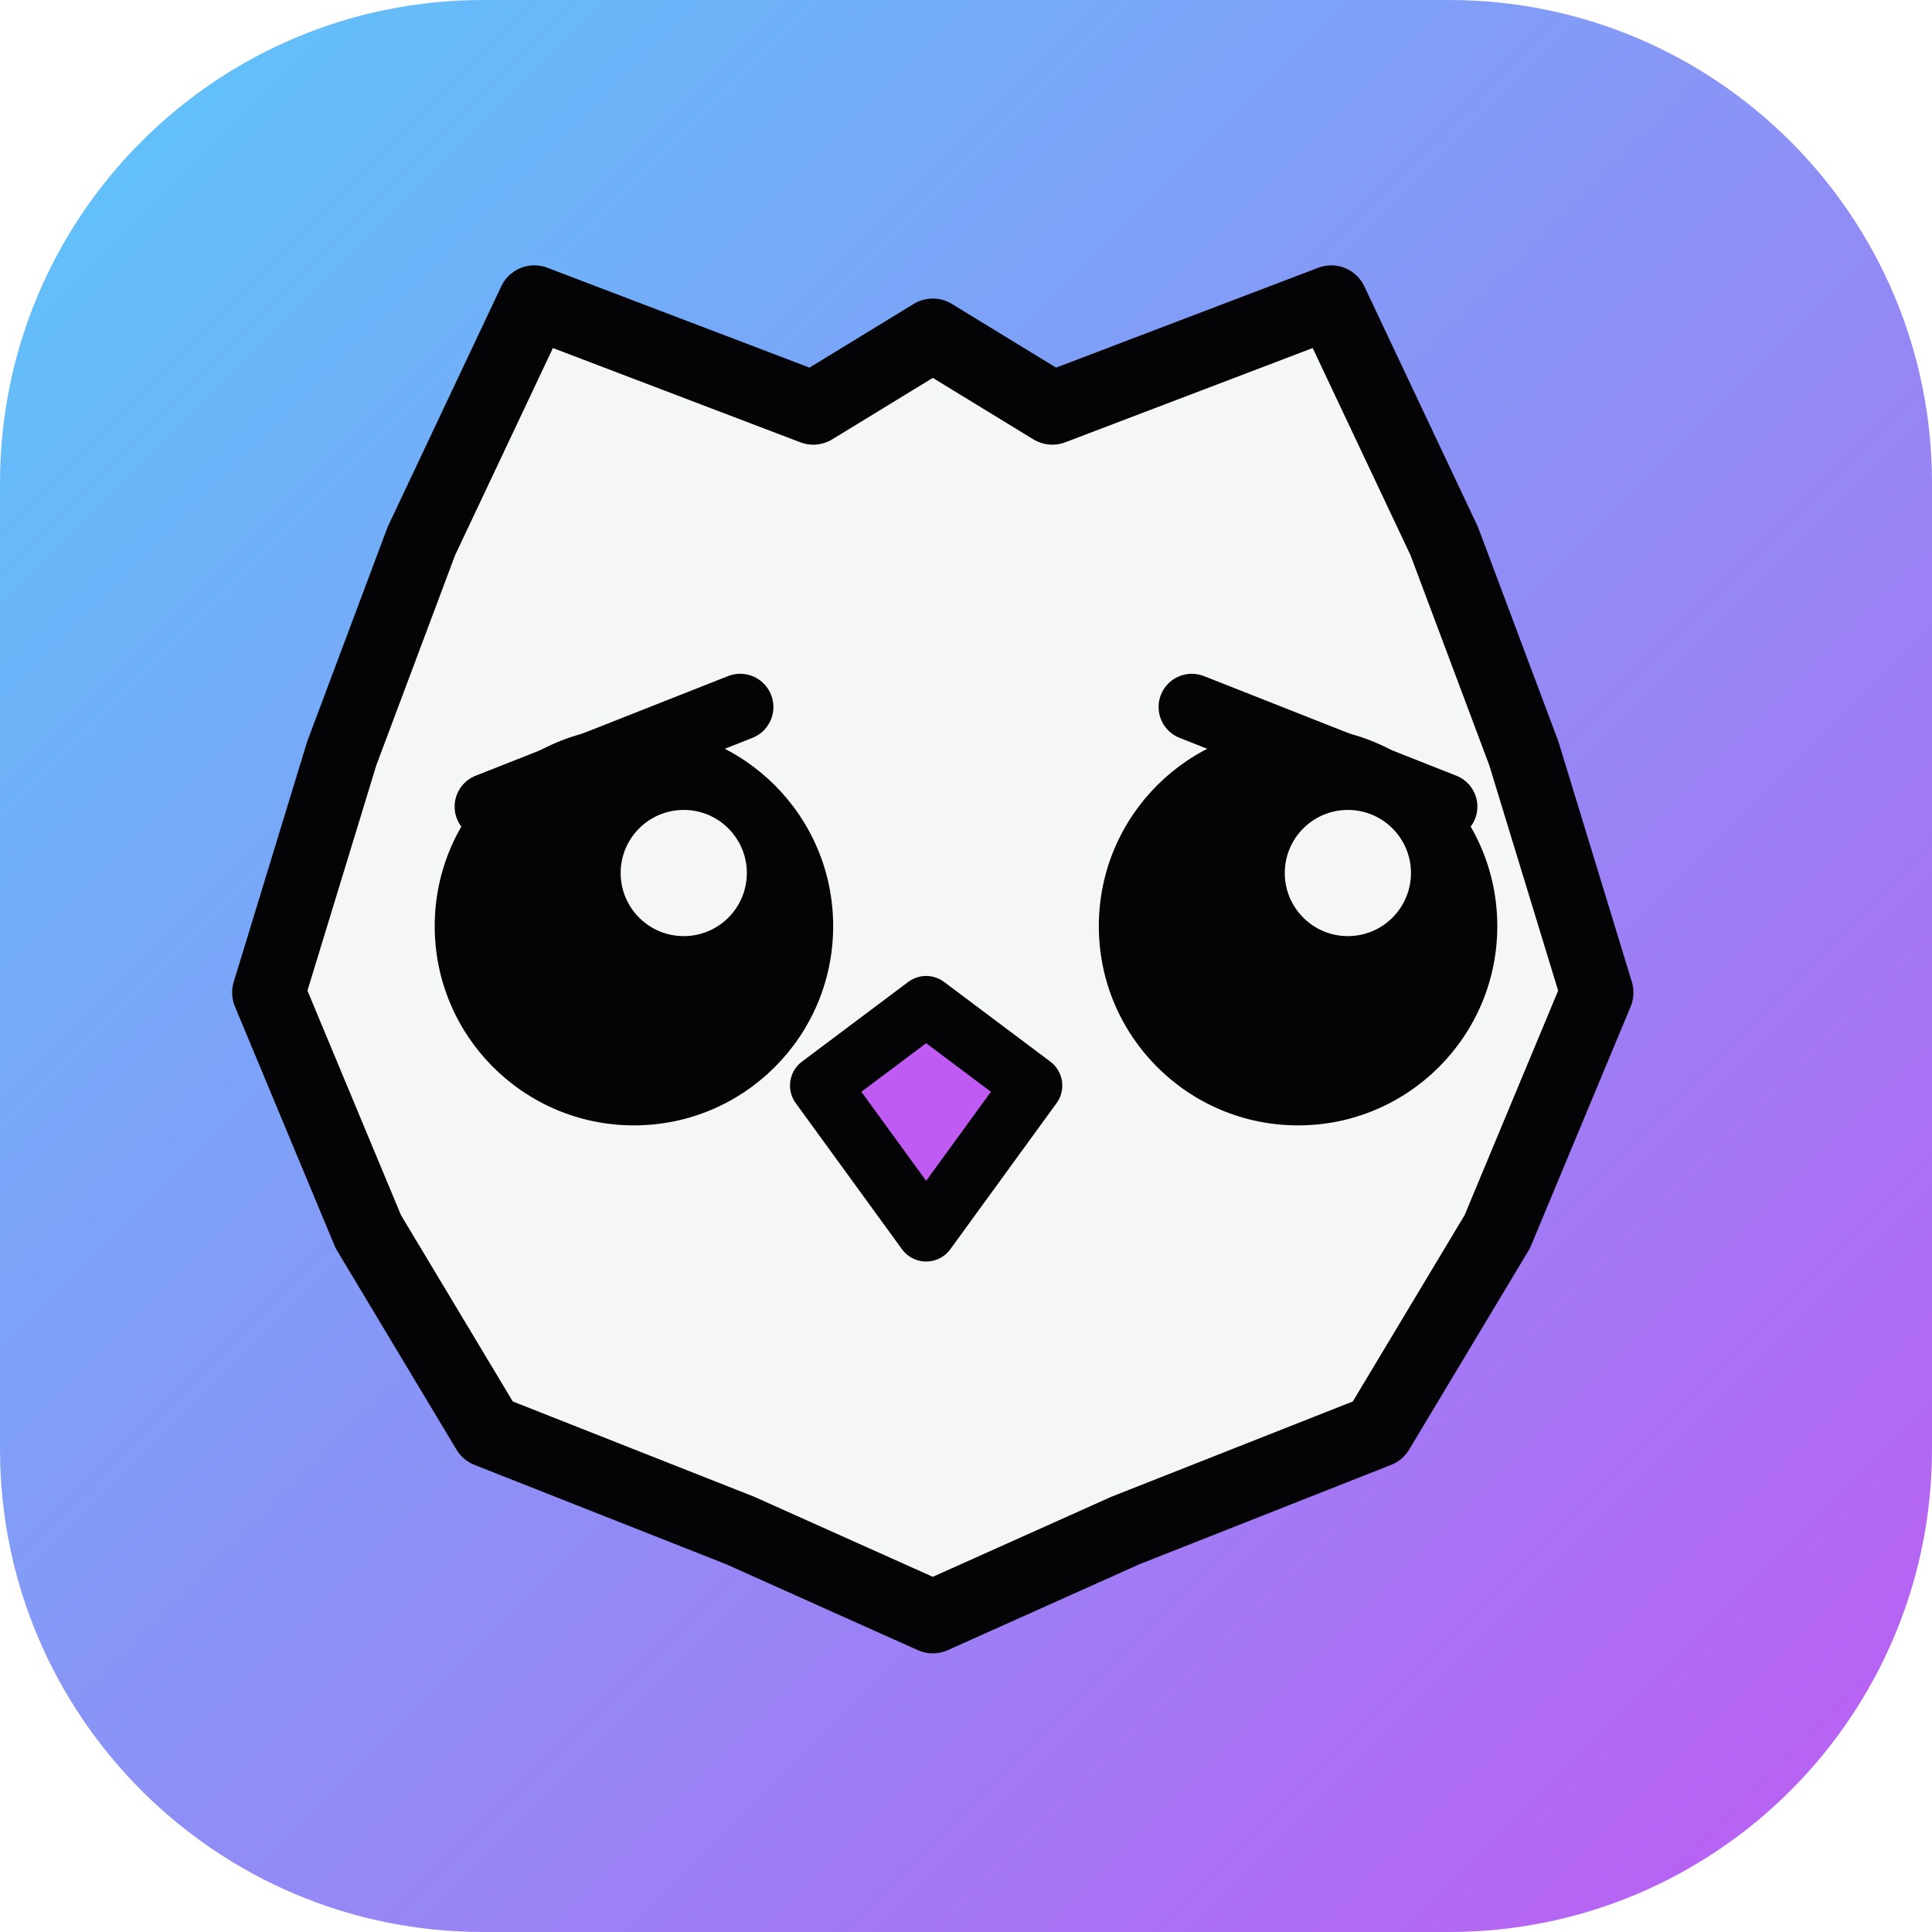
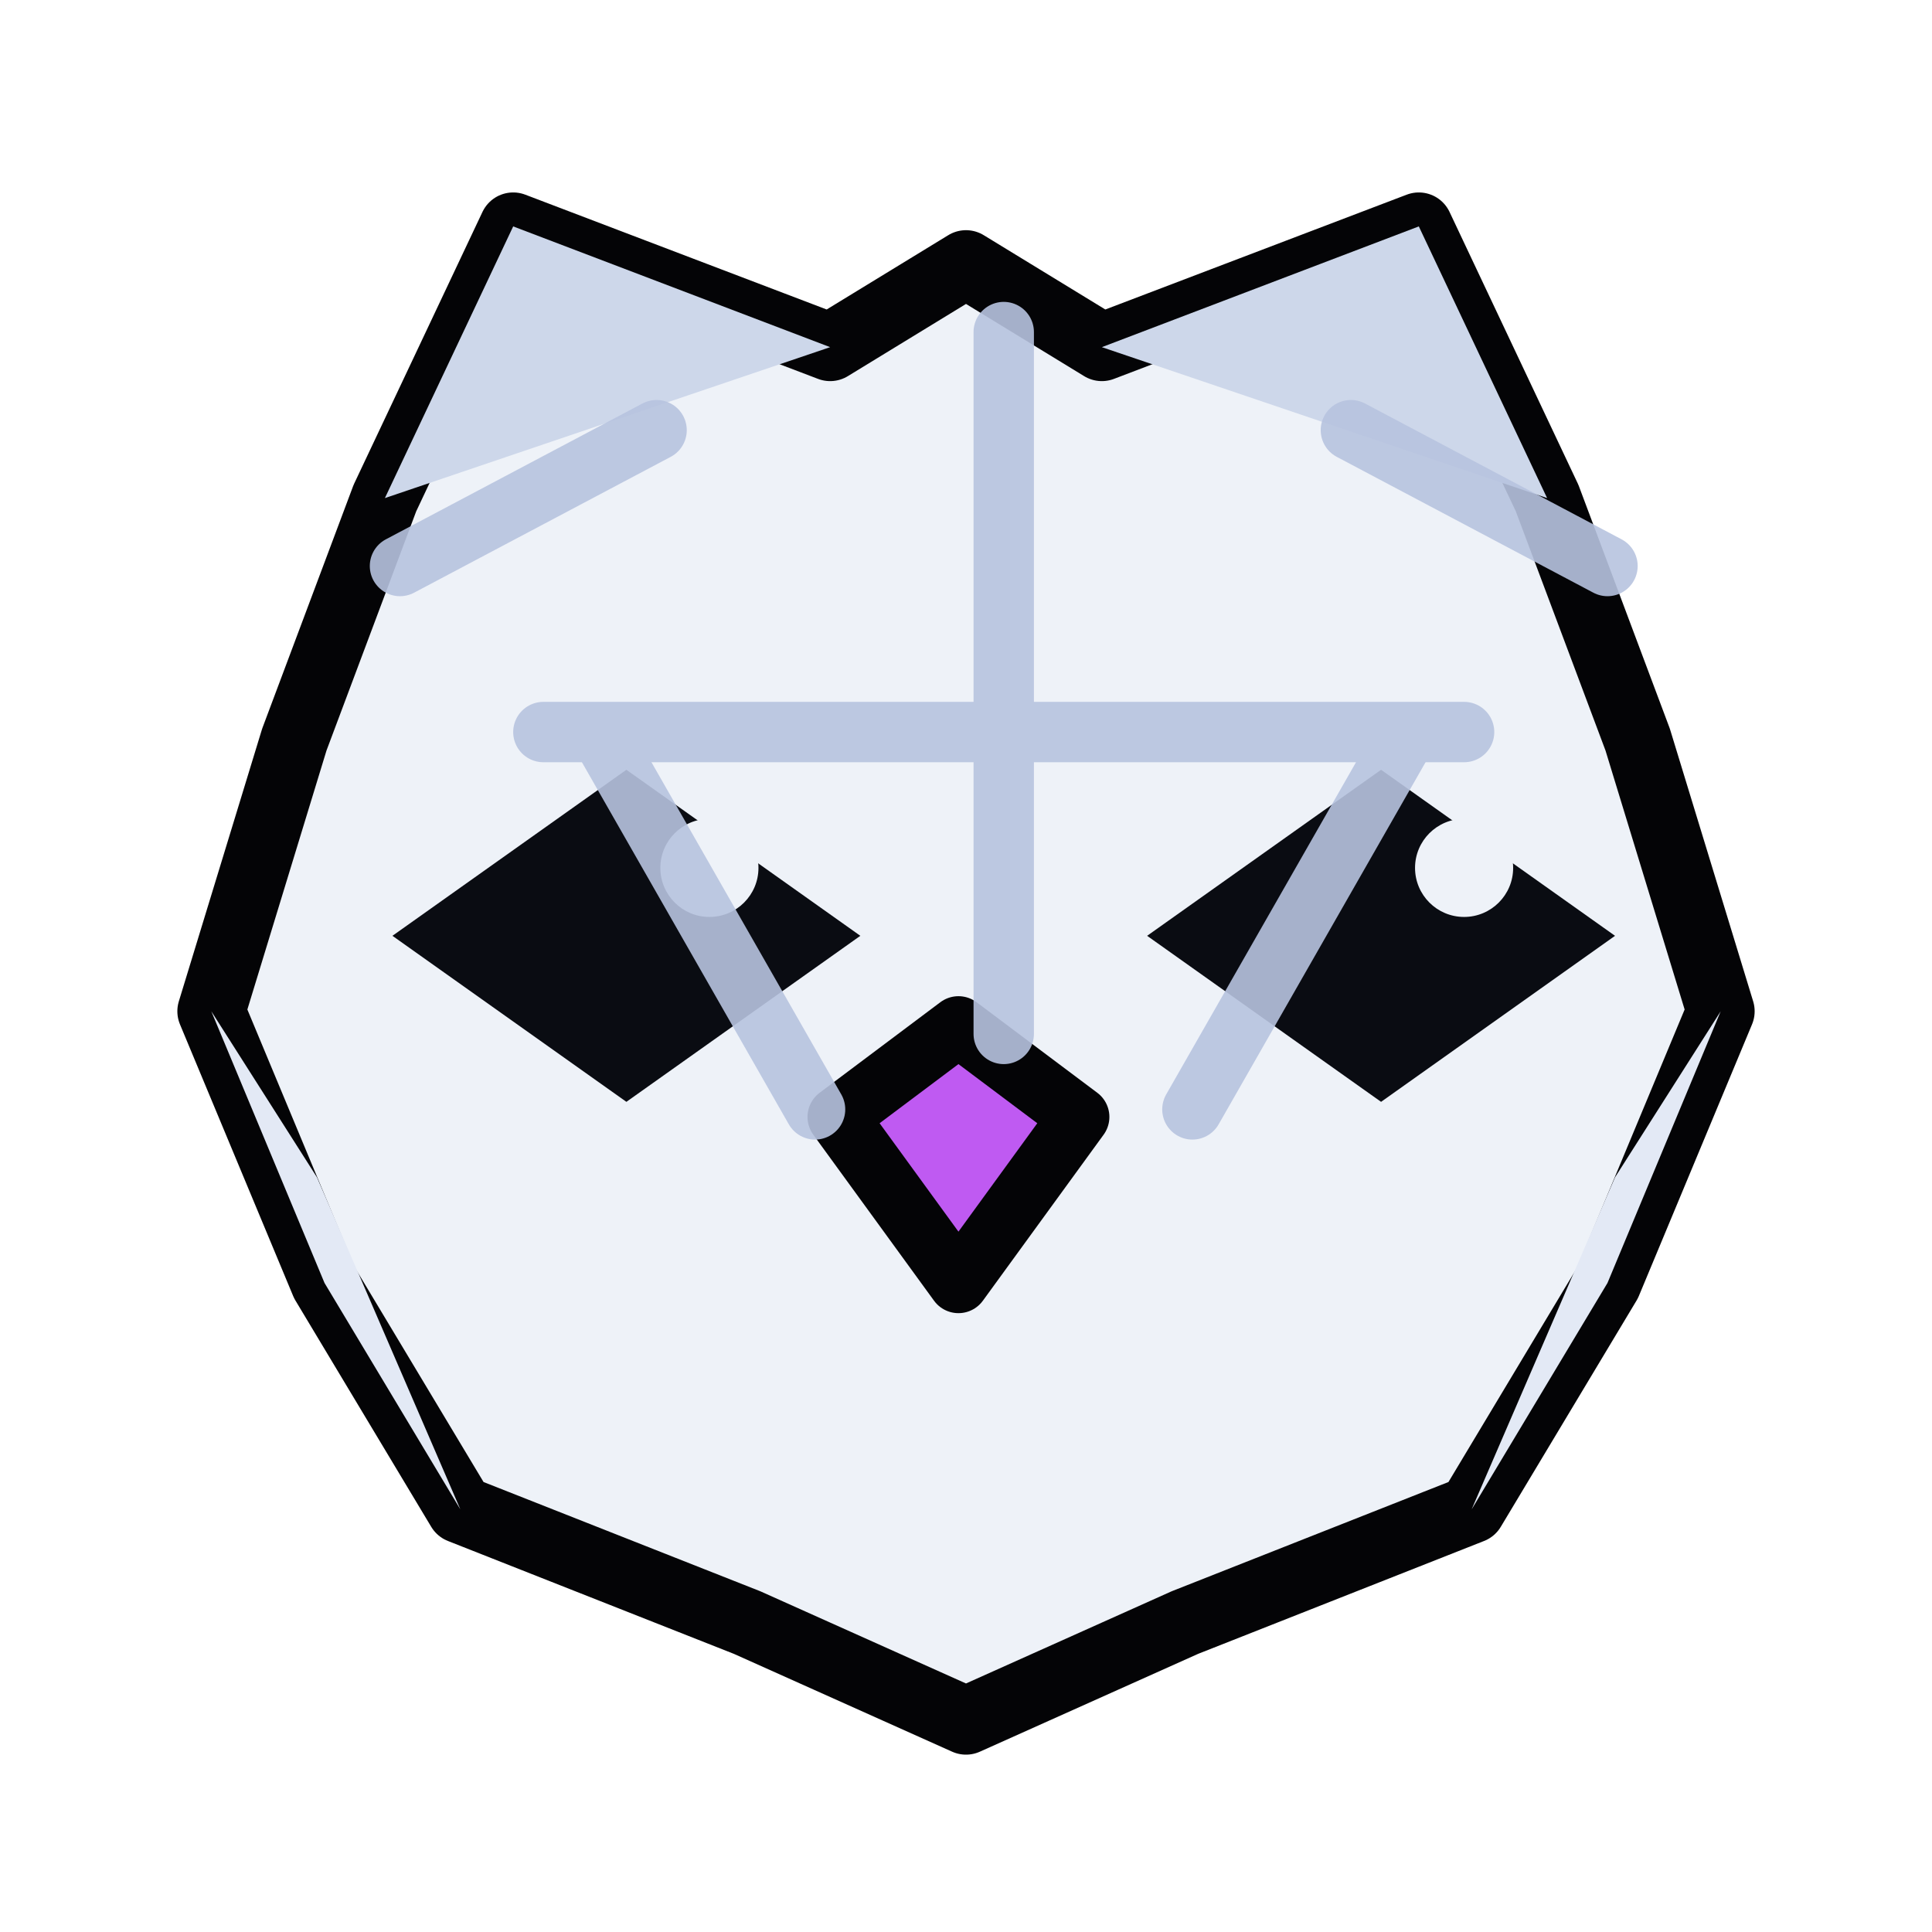
<svg xmlns="http://www.w3.org/2000/svg" viewBox="0 0 64 64">
-   <defs>
-     <linearGradient id="crypter-g" x1="0" y1="0" x2="1" y2="1">
-       <stop offset="0" stop-color="#5ac8fa" />
-       <stop offset="1" stop-color="#bf5af2" />
-     </linearGradient>
-   </defs>
-   <rect width="64" height="64" rx="16" fill="url(#crypter-g)" />
-   <g transform="translate(5.6 5.6) scale(2.2)">
-     <path d="M11.5 2.5 L9.7 3.6 L5.5 2 L3.8 5.6 L2.6 8.8 L1.5 12.4 L3 16 L4.8 19 L8.6 20.5 L11.5 21.8 L14.4 20.5 L18.2 19 L20 16 L21.5 12.4 L20.4 8.8 L19.2 5.6 L17.5 2 L13.3 3.6 Z" fill="#f5f6f8" stroke="#040406" stroke-width="1.1" stroke-linejoin="round" />
-     <circle cx="7" cy="11.4" r="3" fill="#040406" />
-     <circle cx="7.75" cy="10.6" r="0.95" fill="#f5f6f8" />
-     <circle cx="17" cy="11.4" r="3" fill="#040406" />
-     <circle cx="17.75" cy="10.6" r="0.95" fill="#f5f6f8" />
-     <path d="M4.8 9.6 L8.6 8.1" stroke="#040406" stroke-width="1" stroke-linecap="round" />
-     <path d="M19.2 9.6 L15.4 8.1" stroke="#040406" stroke-width="1" stroke-linecap="round" />
-     <path d="M11.4 12.6 L13 13.8 L11.4 16 L9.8 13.8 Z" fill="#bf5af2" stroke="#040406" stroke-width="0.9" stroke-linejoin="round" />
+   <g transform="translate(3.25 2.5) scale(2.5)">
+     <path d="M11.5 2.5 L9.7 3.6 L5.5 2 L3.8 5.6 L2.6 8.8 L1.5 12.4 L3 16 L4.8 19 L8.6 20.5 L11.5 21.8 L14.4 20.5 L18.2 19 L20 16 L21.5 12.4 L20.4 8.8 L19.2 5.6 L17.5 2 L13.3 3.6 Z" fill="#eef2f8" stroke="#040406" stroke-width="0.9" stroke-linejoin="round" />
+     <path d="M5.5 2 L9.7 3.6 L3.8 5.6 Z" fill="#cdd7ea" />
+     <path d="M17.5 2 L13.3 3.6 L19.2 5.6 Z" fill="#cdd7ea" />
+     <path d="M1.5 12.4 L3 16 L4.8 19 L2.9 14.6 Z" fill="#e3e9f5" />
+     <path d="M21.5 12.4 L20 16 L18.2 19 L20.1 14.6 Z" fill="#e3e9f5" />
+     <path d="M3.9 11.4 L7 9.2 L10.1 11.4 L7 13.6 Z" fill="#0a0c12" />
+     <path d="M13.9 11.4 L17 9.2 L20.1 11.4 L17 13.6 Z" fill="#0a0c12" />
+     <circle cx="8.1" cy="10.5" r="0.65" fill="#eef2f8" />
+     <circle cx="18.1" cy="10.5" r="0.65" fill="#eef2f8" />
+     <path d="M11.4 12.6 L13 13.8 L11.4 16 L9.8 13.8 Z" fill="#bf5af2" stroke="#040406" stroke-width="0.8" stroke-linejoin="round" />
+     <g stroke="#b7c3df" stroke-width="0.8" stroke-linecap="round" opacity="0.9">
+       <path d="M12 3.4 L12 12.7" />
+       <path d="M5.9 8.7 L18.1 8.7" />
+       <path d="M6.7 8.8 L9.5 13.7" />
+       <path d="M17.3 8.8 L14.5 13.7" />
+       <path d="M7.4 4.7 L4 6.5" />
+       <path d="M16.6 4.7 L20 6.5" />
+     </g>
  </g>
</svg>
